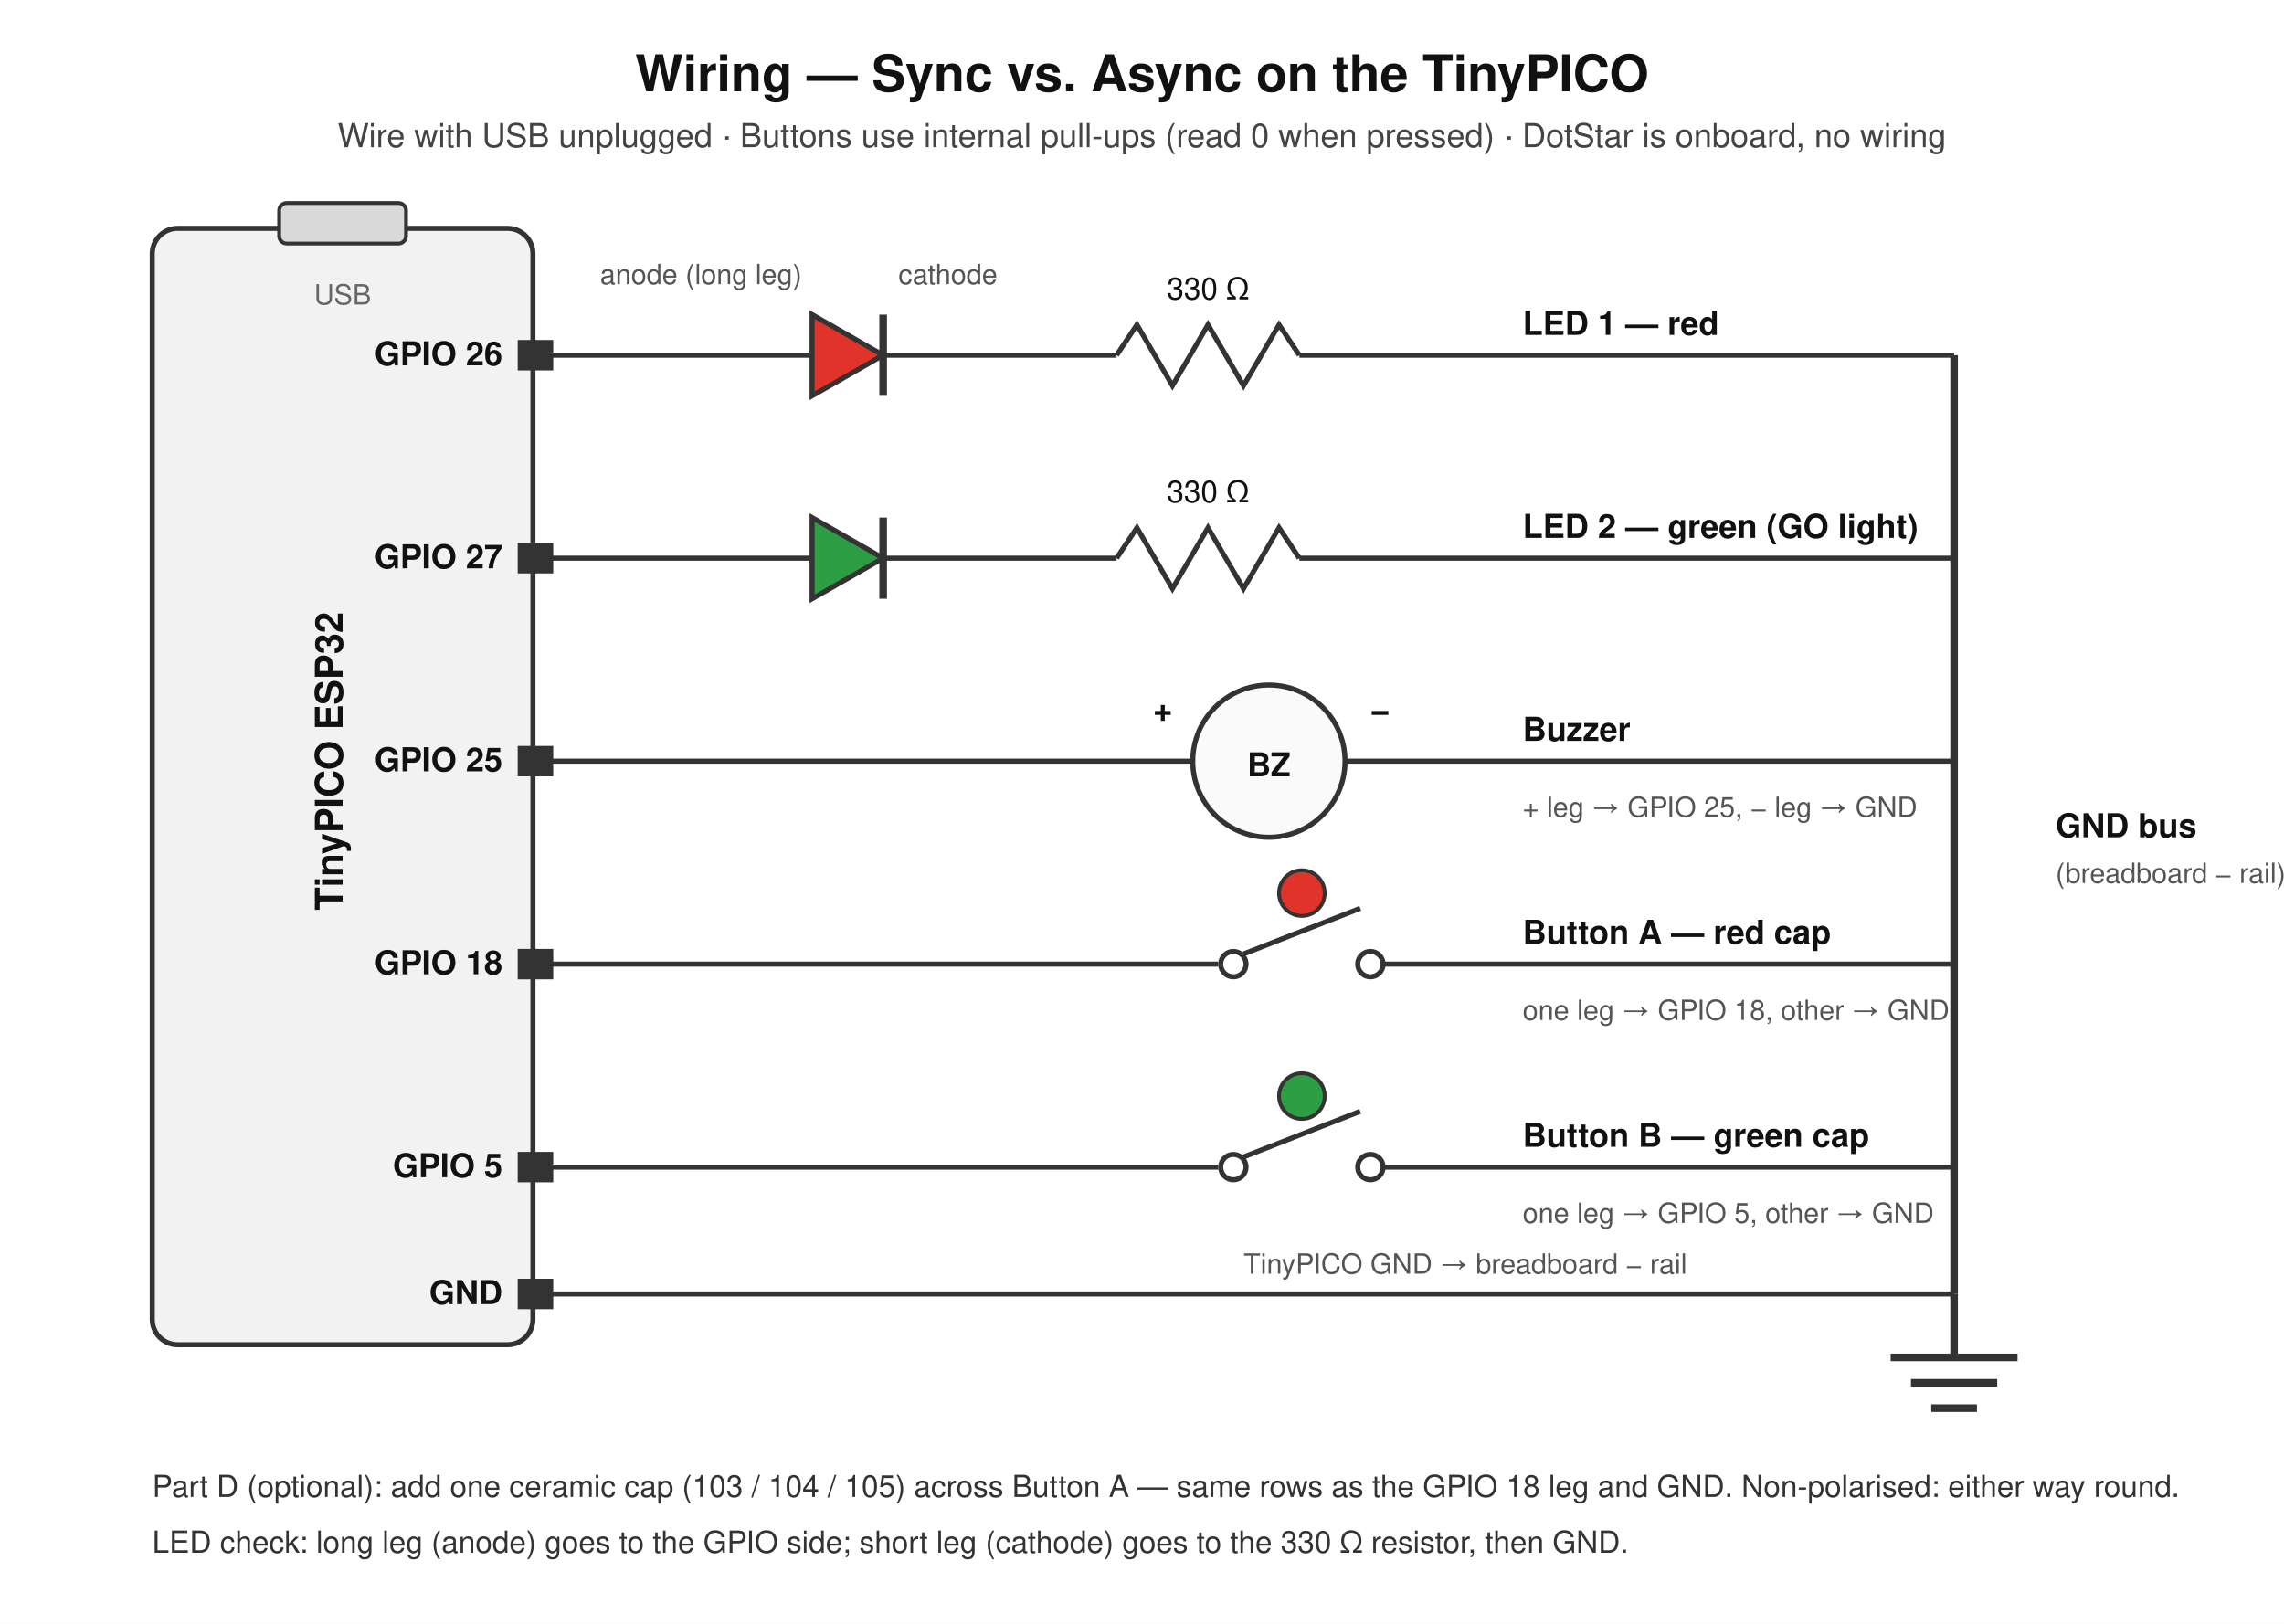
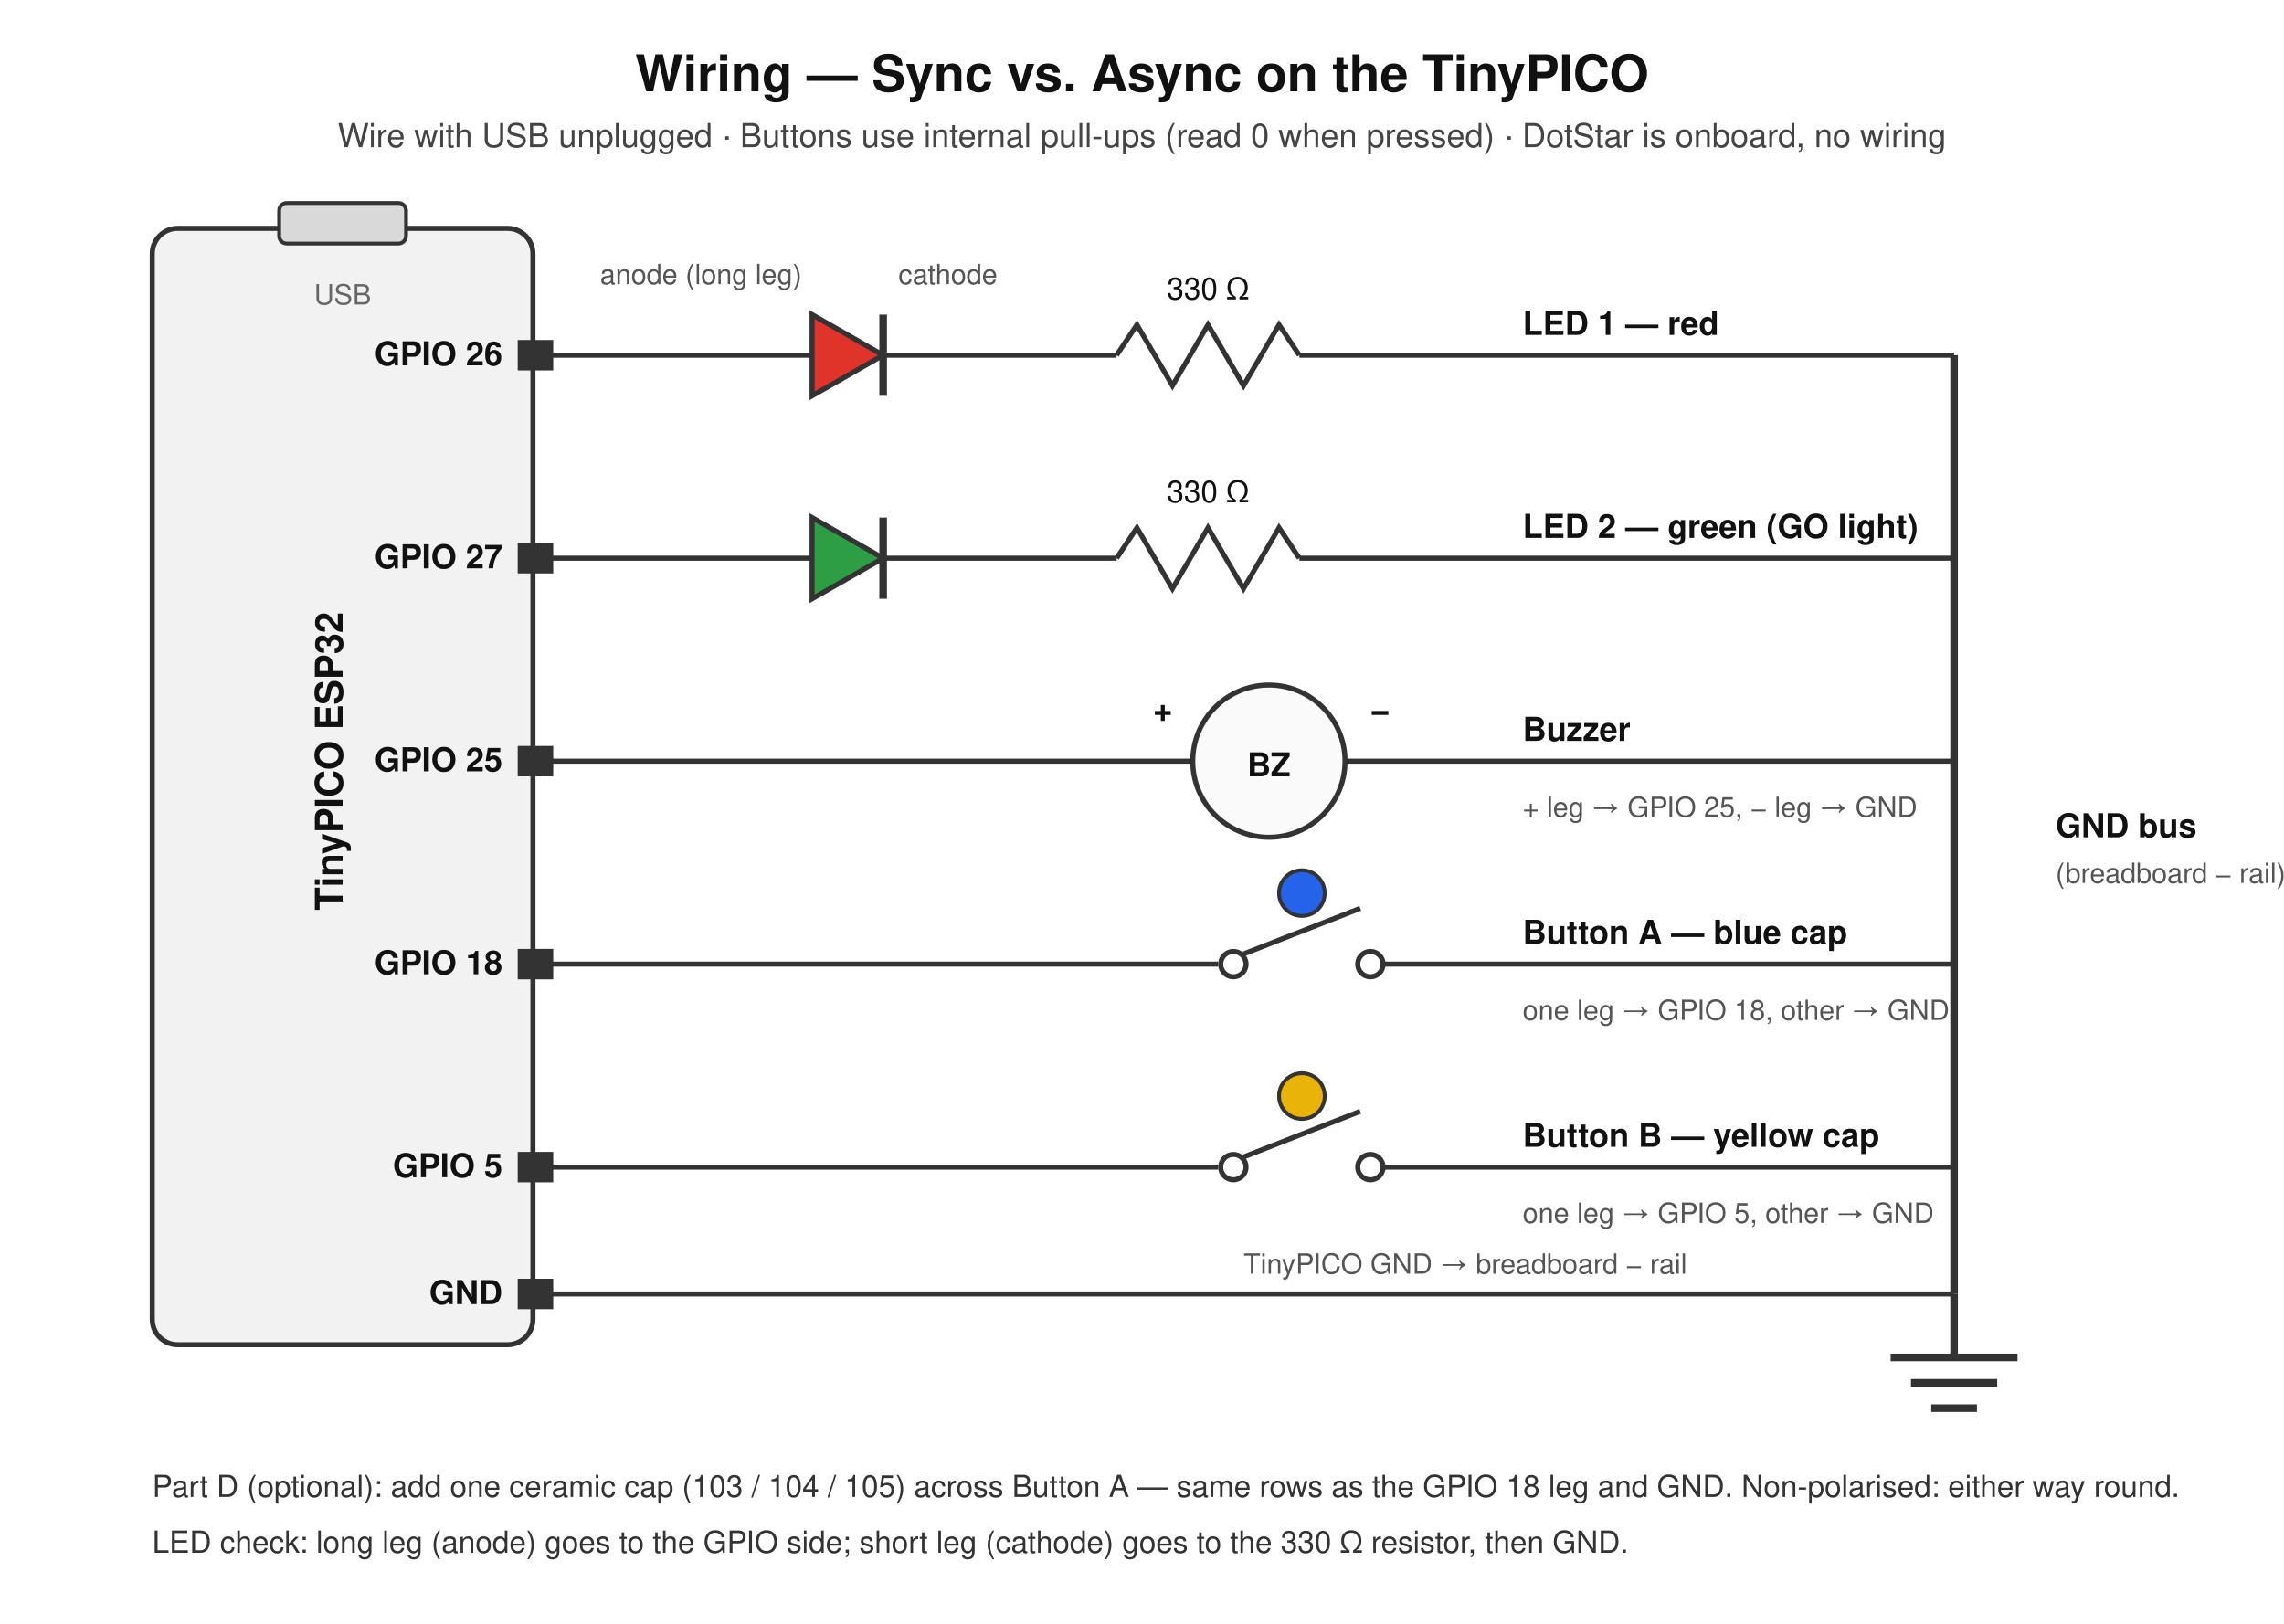
<svg xmlns="http://www.w3.org/2000/svg" viewBox="0 0 900 640" font-family="Helvetica, Arial, sans-serif">
  <rect x="0" y="0" width="900" height="640" fill="#ffffff" />
  <text x="450" y="36" text-anchor="middle" font-size="20" font-weight="bold" fill="#111">
    Wiring — Sync vs. Async on the TinyPICO
  </text>
  <text x="450" y="58" text-anchor="middle" font-size="13" fill="#444">
    Wire with USB unplugged · Buttons use internal pull-ups (read 0 when pressed) · DotStar is onboard, no wiring
  </text>
  <rect x="60" y="90" width="150" height="440" rx="10" fill="#f2f2f2" stroke="#333" stroke-width="2" />
  <rect x="110" y="80" width="50" height="16" rx="3" fill="#d9d9d9" stroke="#333" stroke-width="1.5" />
  <text x="135" y="120" text-anchor="middle" font-size="11" fill="#666">USB</text>
  <text x="135" y="300" text-anchor="middle" font-size="15" font-weight="bold" fill="#111" transform="rotate(-90 135 300)">TinyPICO ESP32</text>
  <g stroke="#333" stroke-width="2" fill="#333">
    <rect x="205" y="135" width="12" height="10" />
    <rect x="205" y="215" width="12" height="10" />
    <rect x="205" y="295" width="12" height="10" />
    <rect x="205" y="375" width="12" height="10" />
    <rect x="205" y="455" width="12" height="10" />
    <rect x="205" y="505" width="12" height="10" />
  </g>
  <g font-size="13" font-weight="bold" fill="#111" text-anchor="end">
    <text x="198" y="144">GPIO 26</text>
    <text x="198" y="224">GPIO 27</text>
    <text x="198" y="304">GPIO 25</text>
    <text x="198" y="384">GPIO 18</text>
    <text x="198" y="464">GPIO 5</text>
    <text x="198" y="514">GND</text>
  </g>
  <line x1="770" y1="140" x2="770" y2="510" stroke="#333" stroke-width="3" />
  <g stroke="#333" stroke-width="3" fill="none">
    <line x1="770" y1="510" x2="770" y2="535" />
    <line x1="745" y1="535" x2="795" y2="535" />
    <line x1="753" y1="545" x2="787" y2="545" />
    <line x1="761" y1="555" x2="779" y2="555" />
  </g>
  <text x="810" y="330" font-size="13" font-weight="bold" fill="#111">GND bus</text>
  <text x="810" y="348" font-size="11" fill="#555">(breadboard − rail)</text>
  <line x1="217" y1="140" x2="320" y2="140" stroke="#333" stroke-width="2" />
  <polygon points="320,124 320,156 348,140" fill="#e0342b" stroke="#333" stroke-width="2" />
  <line x1="348" y1="124" x2="348" y2="156" stroke="#333" stroke-width="3" />
  <text x="316" y="112" text-anchor="end" font-size="11" fill="#555">anode (long leg)</text>
  <text x="354" y="112" font-size="11" fill="#555">cathode</text>
  <line x1="348" y1="140" x2="440" y2="140" stroke="#333" stroke-width="2" />
  <polyline points="440,140 448,128 462,152 476,128 490,152 504,128 512,140" fill="none" stroke="#333" stroke-width="2" />
  <text x="476" y="118" text-anchor="middle" font-size="12" fill="#111">330 Ω</text>
  <line x1="512" y1="140" x2="770" y2="140" stroke="#333" stroke-width="2" />
  <text x="600" y="132" font-size="13" font-weight="bold" fill="#111">LED 1 — red</text>
  <line x1="217" y1="220" x2="320" y2="220" stroke="#333" stroke-width="2" />
  <polygon points="320,204 320,236 348,220" fill="#2e9e44" stroke="#333" stroke-width="2" />
  <line x1="348" y1="204" x2="348" y2="236" stroke="#333" stroke-width="3" />
  <line x1="348" y1="220" x2="440" y2="220" stroke="#333" stroke-width="2" />
  <polyline points="440,220 448,208 462,232 476,208 490,232 504,208 512,220" fill="none" stroke="#333" stroke-width="2" />
  <text x="476" y="198" text-anchor="middle" font-size="12" fill="#111">330 Ω</text>
  <line x1="512" y1="220" x2="770" y2="220" stroke="#333" stroke-width="2" />
  <text x="600" y="212" font-size="13" font-weight="bold" fill="#111">LED 2 — green (GO light)</text>
  <line x1="217" y1="300" x2="470" y2="300" stroke="#333" stroke-width="2" />
  <circle cx="500" cy="300" r="30" fill="#fafafa" stroke="#333" stroke-width="2" />
  <text x="500" y="306" text-anchor="middle" font-size="13" font-weight="bold" fill="#111">BZ</text>
  <text x="462" y="284" text-anchor="end" font-size="13" font-weight="bold" fill="#111">+</text>
  <text x="540" y="284" font-size="13" font-weight="bold" fill="#111">−</text>
  <line x1="530" y1="300" x2="770" y2="300" stroke="#333" stroke-width="2" />
  <text x="600" y="292" font-size="13" font-weight="bold" fill="#111">Buzzer</text>
  <text x="600" y="322" font-size="11" fill="#555">+ leg → GPIO 25, − leg → GND</text>
  <line x1="217" y1="380" x2="480" y2="380" stroke="#333" stroke-width="2" />
  <circle cx="486" cy="380" r="5" fill="#fff" stroke="#333" stroke-width="2" />
  <line x1="490" y1="376" x2="536" y2="358" stroke="#333" stroke-width="2" />
  <circle cx="540" cy="380" r="5" fill="#fff" stroke="#333" stroke-width="2" />
-   <circle cx="513" cy="352" r="9" fill="#e0342b" stroke="#333" stroke-width="1.5" />
+   <circle cx="513" cy="352" r="9" fill="#2563eb" stroke="#333" stroke-width="1.5" />
  <line x1="545" y1="380" x2="770" y2="380" stroke="#333" stroke-width="2" />
-   <text x="600" y="372" font-size="13" font-weight="bold" fill="#111">Button A — red cap</text>
+   <text x="600" y="372" font-size="13" font-weight="bold" fill="#111">Button A — blue cap</text>
  <text x="600" y="402" font-size="11" fill="#555">one leg → GPIO 18, other → GND</text>
  <line x1="217" y1="460" x2="480" y2="460" stroke="#333" stroke-width="2" />
  <circle cx="486" cy="460" r="5" fill="#fff" stroke="#333" stroke-width="2" />
  <line x1="490" y1="456" x2="536" y2="438" stroke="#333" stroke-width="2" />
  <circle cx="540" cy="460" r="5" fill="#fff" stroke="#333" stroke-width="2" />
-   <circle cx="513" cy="432" r="9" fill="#2e9e44" stroke="#333" stroke-width="1.5" />
+   <circle cx="513" cy="432" r="9" fill="#eab308" stroke="#333" stroke-width="1.5" />
  <line x1="545" y1="460" x2="770" y2="460" stroke="#333" stroke-width="2" />
-   <text x="600" y="452" font-size="13" font-weight="bold" fill="#111">Button B — green cap</text>
+   <text x="600" y="452" font-size="13" font-weight="bold" fill="#111">Button B — yellow cap</text>
  <text x="600" y="482" font-size="11" fill="#555">one leg → GPIO 5, other → GND</text>
  <line x1="217" y1="510" x2="770" y2="510" stroke="#333" stroke-width="2" />
  <text x="490" y="502" font-size="11" fill="#555">TinyPICO GND → breadboard − rail</text>
  <text x="60" y="590" font-size="12" fill="#333">
    Part D (optional): add one ceramic cap (103 / 104 / 105) across Button A — same rows as the GPIO 18 leg and GND. Non-polarised: either way round.
  </text>
  <text x="60" y="612" font-size="12" fill="#333">
    LED check: long leg (anode) goes to the GPIO side; short leg (cathode) goes to the 330 Ω resistor, then GND.
  </text>
</svg>
